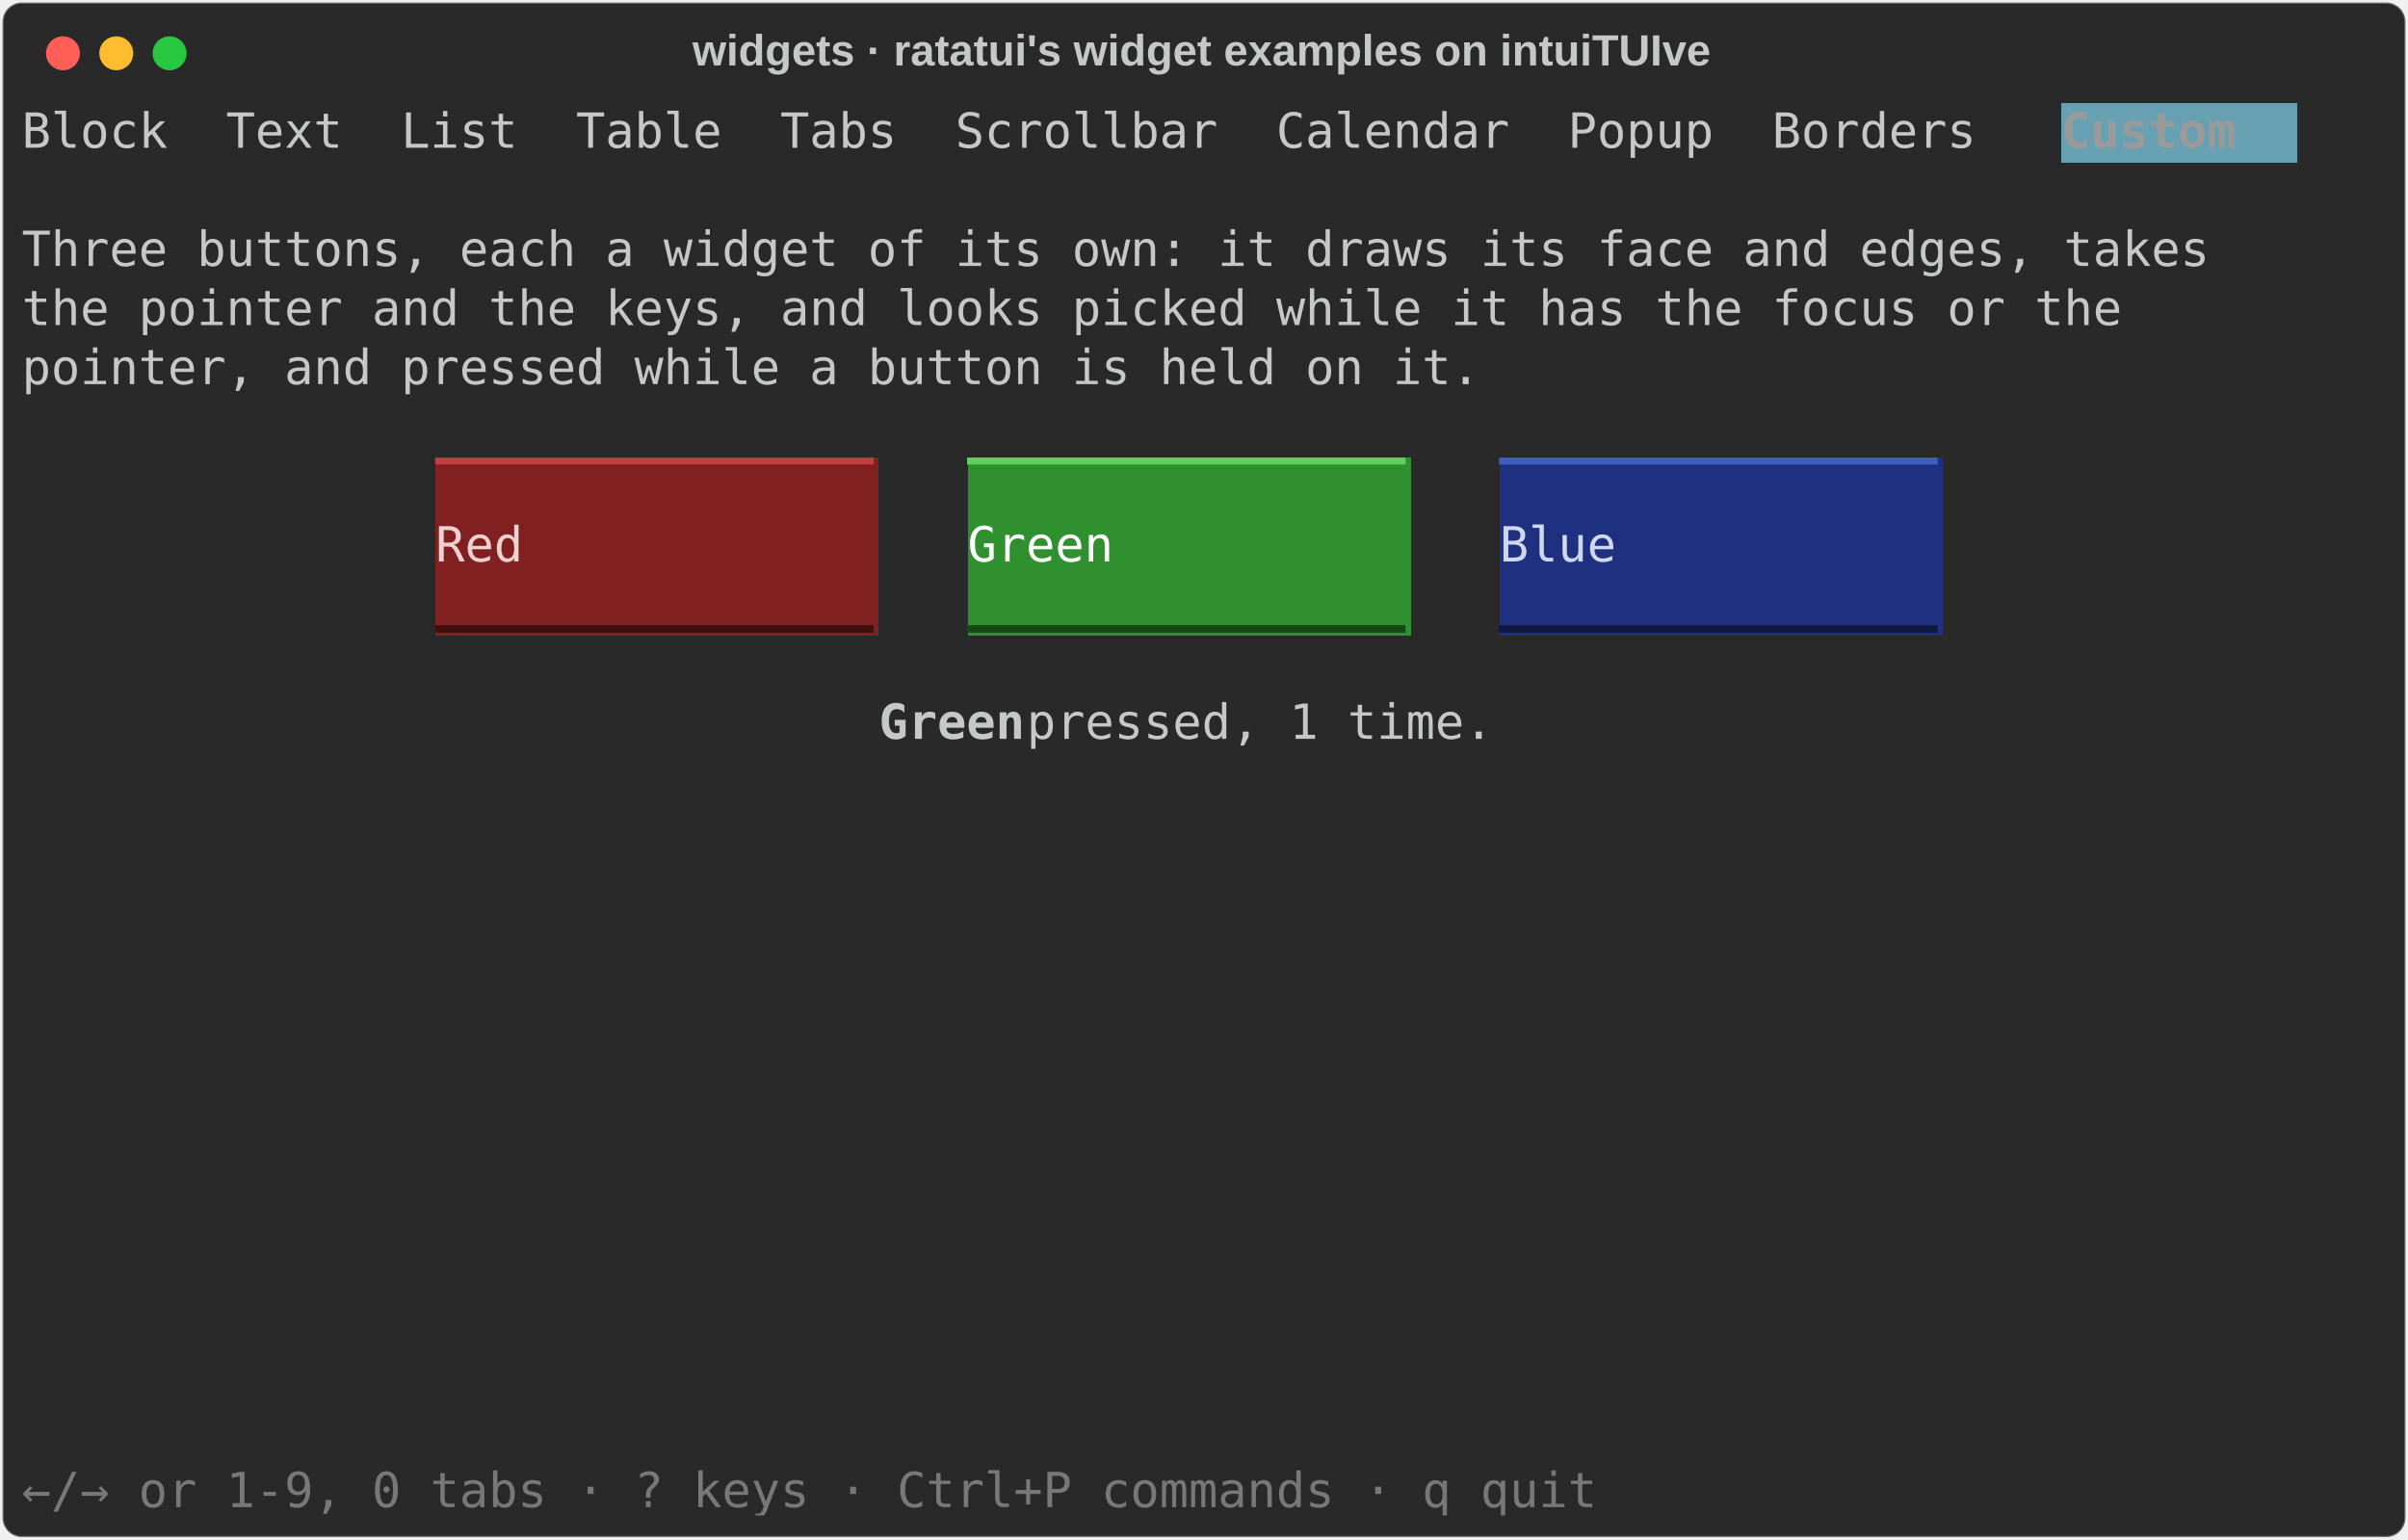
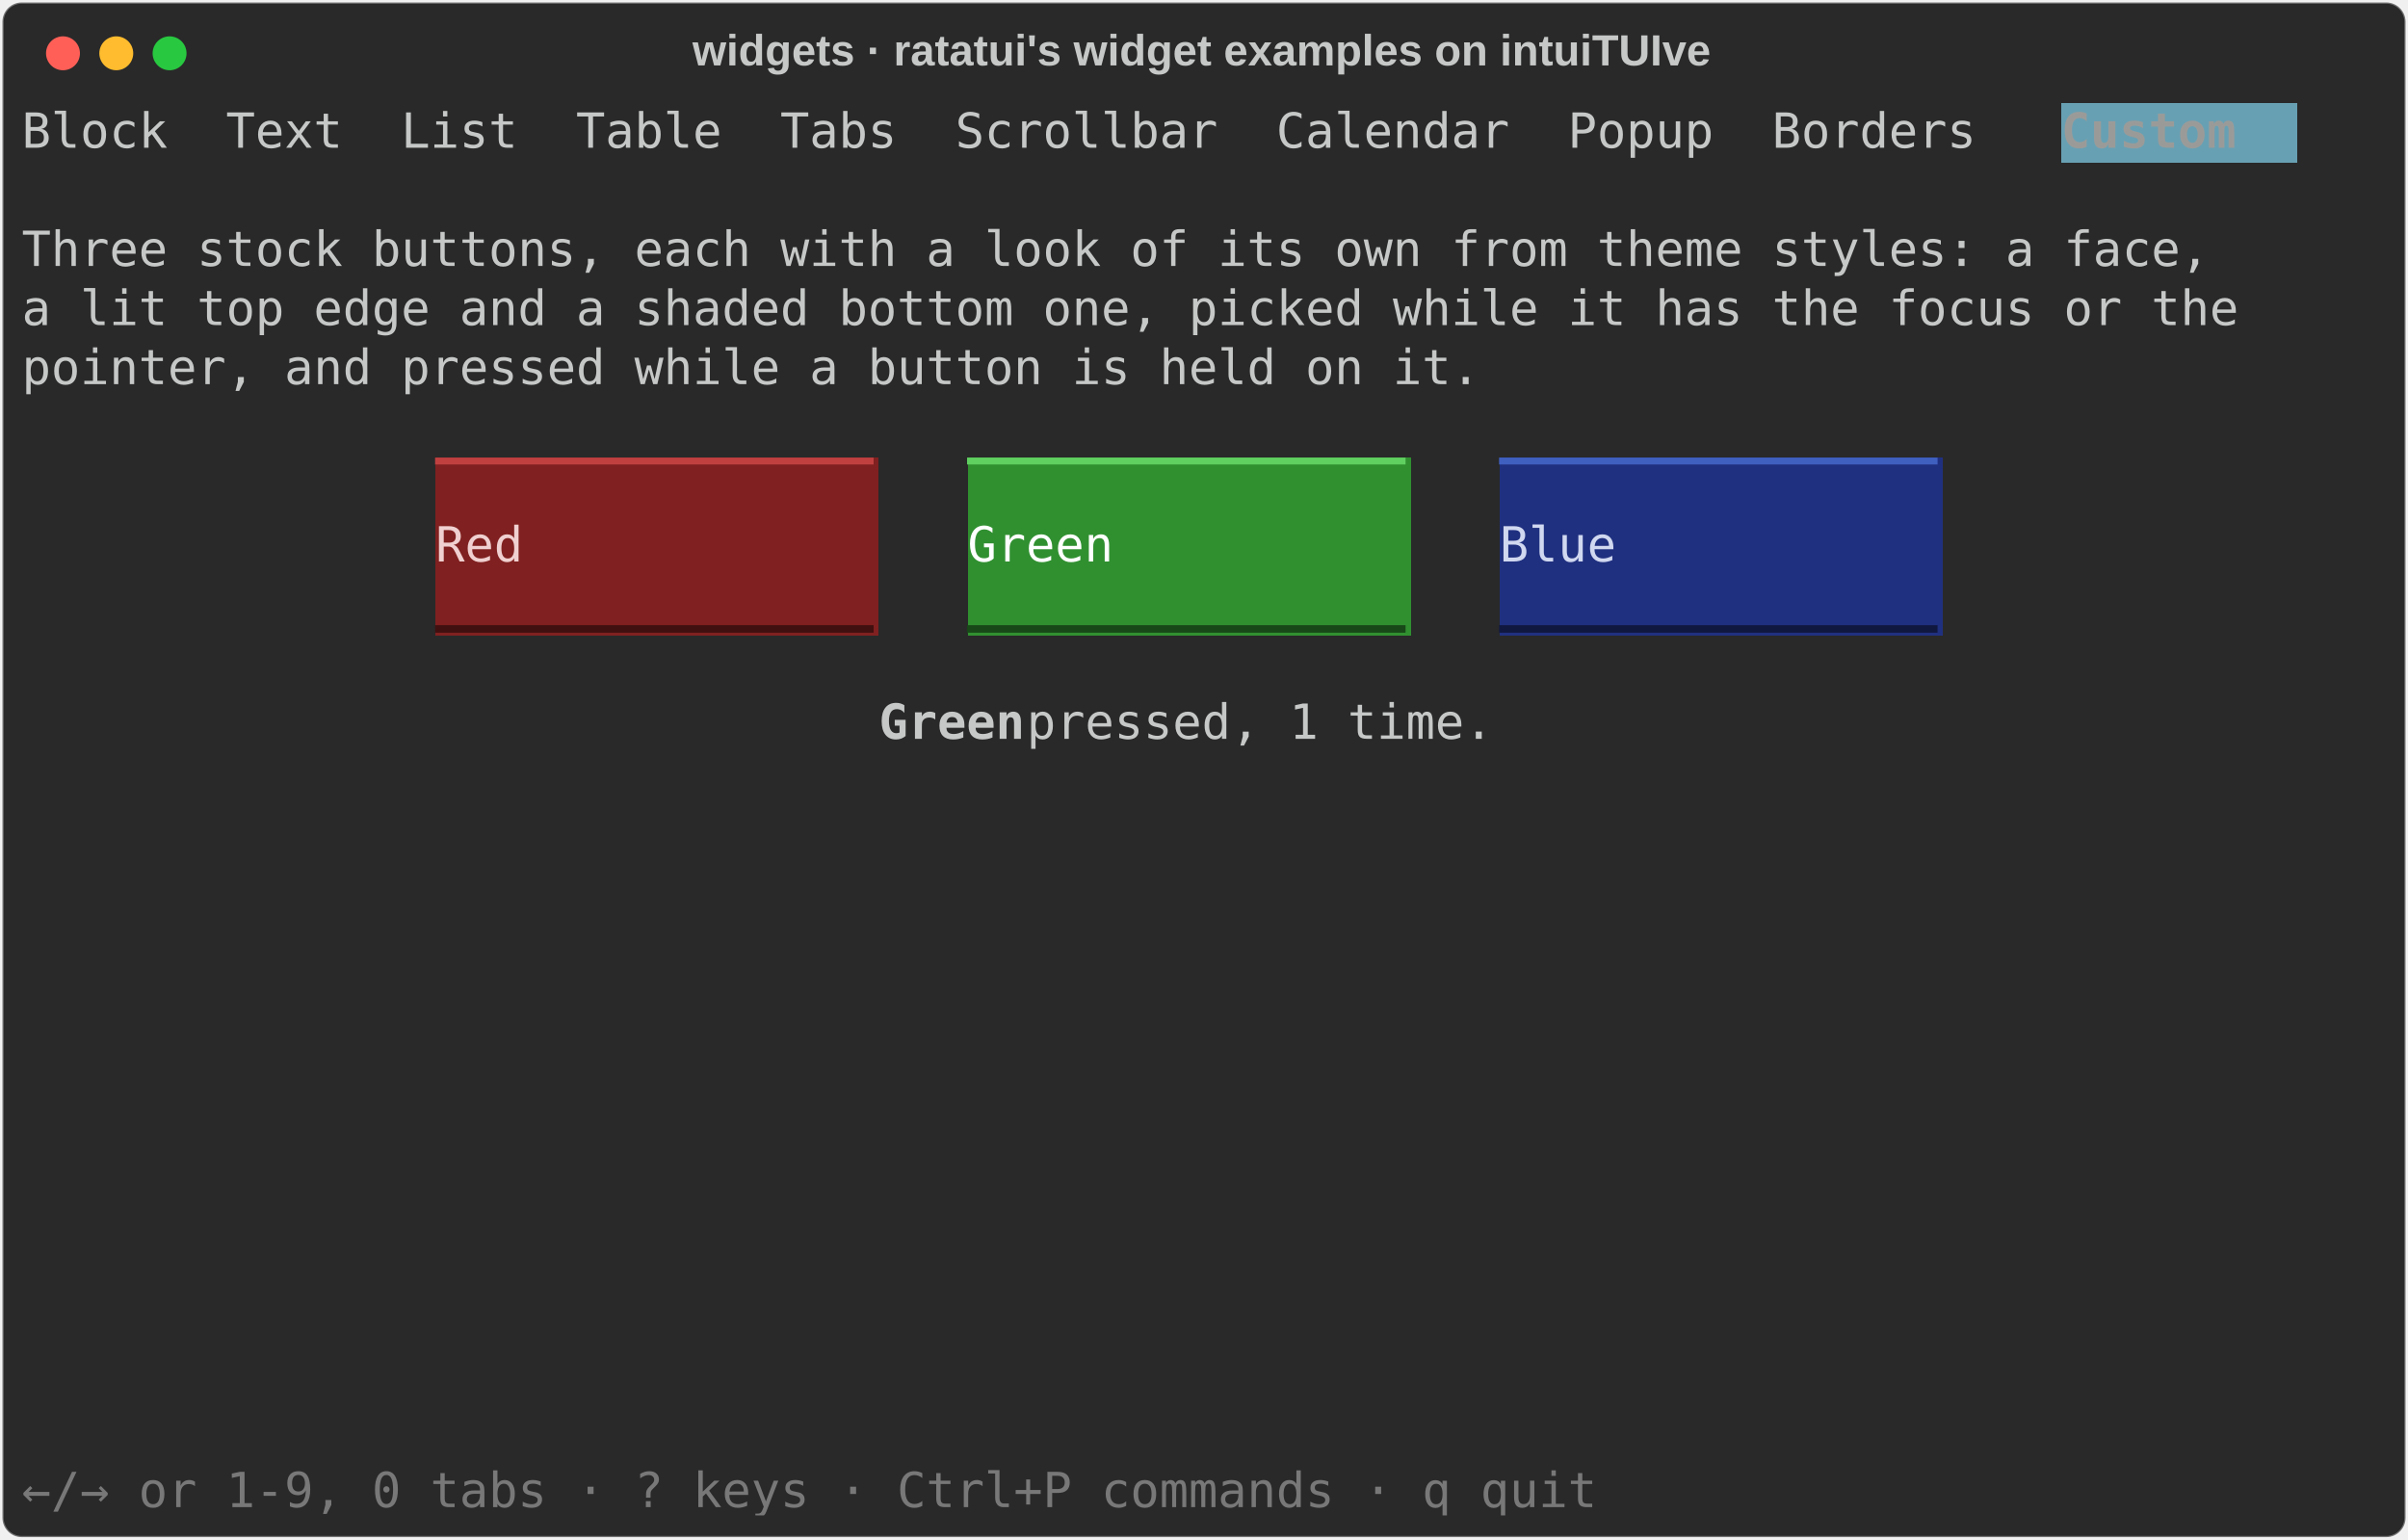
<svg xmlns="http://www.w3.org/2000/svg" class="rich-terminal" viewBox="0 0 994 635.6">
  <style>

    @font-face {
        font-family: "Fira Code";
        src: local("FiraCode-Regular"),
                url("https://cdnjs.cloudflare.com/ajax/libs/firacode/6.2.0/woff2/FiraCode-Regular.woff2") format("woff2"),
                url("https://cdnjs.cloudflare.com/ajax/libs/firacode/6.2.0/woff/FiraCode-Regular.woff") format("woff");
        font-style: normal;
        font-weight: 400;
    }
    @font-face {
        font-family: "Fira Code";
        src: local("FiraCode-Bold"),
                url("https://cdnjs.cloudflare.com/ajax/libs/firacode/6.2.0/woff2/FiraCode-Bold.woff2") format("woff2"),
                url("https://cdnjs.cloudflare.com/ajax/libs/firacode/6.2.0/woff/FiraCode-Bold.woff") format("woff");
        font-style: bold;
        font-weight: 700;
    }

    .rich-record-matrix {
        font-family: Fira Code, monospace;
        font-size: 20px;
        line-height: 24.4px;
        font-variant-east-asian: full-width;
    }

    .rich-record-title {
        font-size: 18px;
        font-weight: bold;
        font-family: arial;
    }

    .rich-record-r1 { fill: #c5c8c6 }
.rich-record-r2 { fill: #9a9b99;font-weight: bold }
.rich-record-r3 { fill: #c04040 }
.rich-record-r4 { fill: #60d060 }
.rich-record-r5 { fill: #4060c0 }
.rich-record-r6 { fill: #f0d0d0 }
.rich-record-r7 { fill: #ffffff }
.rich-record-r8 { fill: #d0d8f0 }
.rich-record-r9 { fill: #401010 }
.rich-record-r10 { fill: #184818 }
.rich-record-r11 { fill: #101840 }
.rich-record-r12 { fill: #c5c8c6;font-weight: bold }
.rich-record-r13 { fill: #777877 }
    </style>
  <defs>
    <clipPath id="rich-record-clip-terminal">
      <rect x="0" y="0" width="975.0" height="584.6" />
    </clipPath>
    <clipPath id="rich-record-line-0">
      <rect x="0" y="1.5" width="976" height="24.65" />
    </clipPath>
    <clipPath id="rich-record-line-1">
      <rect x="0" y="25.9" width="976" height="24.65" />
    </clipPath>
    <clipPath id="rich-record-line-2">
      <rect x="0" y="50.3" width="976" height="24.65" />
    </clipPath>
    <clipPath id="rich-record-line-3">
      <rect x="0" y="74.7" width="976" height="24.65" />
    </clipPath>
    <clipPath id="rich-record-line-4">
      <rect x="0" y="99.1" width="976" height="24.65" />
    </clipPath>
    <clipPath id="rich-record-line-5">
      <rect x="0" y="123.5" width="976" height="24.65" />
    </clipPath>
    <clipPath id="rich-record-line-6">
      <rect x="0" y="147.9" width="976" height="24.65" />
    </clipPath>
    <clipPath id="rich-record-line-7">
      <rect x="0" y="172.3" width="976" height="24.65" />
    </clipPath>
    <clipPath id="rich-record-line-8">
      <rect x="0" y="196.7" width="976" height="24.65" />
    </clipPath>
    <clipPath id="rich-record-line-9">
      <rect x="0" y="221.1" width="976" height="24.65" />
    </clipPath>
    <clipPath id="rich-record-line-10">
      <rect x="0" y="245.5" width="976" height="24.65" />
    </clipPath>
    <clipPath id="rich-record-line-11">
      <rect x="0" y="269.9" width="976" height="24.65" />
    </clipPath>
    <clipPath id="rich-record-line-12">
      <rect x="0" y="294.3" width="976" height="24.65" />
    </clipPath>
    <clipPath id="rich-record-line-13">
      <rect x="0" y="318.7" width="976" height="24.65" />
    </clipPath>
    <clipPath id="rich-record-line-14">
      <rect x="0" y="343.1" width="976" height="24.65" />
    </clipPath>
    <clipPath id="rich-record-line-15">
      <rect x="0" y="367.5" width="976" height="24.65" />
    </clipPath>
    <clipPath id="rich-record-line-16">
      <rect x="0" y="391.9" width="976" height="24.65" />
    </clipPath>
    <clipPath id="rich-record-line-17">
      <rect x="0" y="416.3" width="976" height="24.65" />
    </clipPath>
    <clipPath id="rich-record-line-18">
      <rect x="0" y="440.7" width="976" height="24.65" />
    </clipPath>
    <clipPath id="rich-record-line-19">
      <rect x="0" y="465.1" width="976" height="24.65" />
    </clipPath>
    <clipPath id="rich-record-line-20">
      <rect x="0" y="489.5" width="976" height="24.65" />
    </clipPath>
    <clipPath id="rich-record-line-21">
      <rect x="0" y="513.9" width="976" height="24.65" />
    </clipPath>
    <clipPath id="rich-record-line-22">
      <rect x="0" y="538.3" width="976" height="24.65" />
    </clipPath>
  </defs>
  <rect fill="#292929" stroke="rgba(255,255,255,0.35)" stroke-width="1" x="1" y="1" width="992" height="633.6" rx="8" />
  <text class="rich-record-title" fill="#c5c8c6" text-anchor="middle" x="496" y="27">widgets · ratatui's widget examples on intuiTUIve</text>
  <g transform="translate(26,22)">
    <circle cx="0" cy="0" r="7" fill="#ff5f57" />
    <circle cx="22" cy="0" r="7" fill="#febc2e" />
    <circle cx="44" cy="0" r="7" fill="#28c840" />
  </g>
  <g transform="translate(9, 41)" clip-path="url(#rich-record-clip-terminal)">
    <rect fill="#68a0b3" x="841.8" y="1.5" width="97.6" height="24.65" shape-rendering="crispEdges" />
    <rect fill="#802020" x="170.8" y="147.9" width="183" height="24.65" shape-rendering="crispEdges" />
    <rect fill="#309030" x="390.4" y="147.9" width="183" height="24.65" shape-rendering="crispEdges" />
    <rect fill="#203080" x="610" y="147.9" width="183" height="24.65" shape-rendering="crispEdges" />
    <rect fill="#802020" x="170.8" y="172.3" width="183" height="24.65" shape-rendering="crispEdges" />
    <rect fill="#309030" x="390.4" y="172.3" width="183" height="24.65" shape-rendering="crispEdges" />
    <rect fill="#203080" x="610" y="172.3" width="183" height="24.65" shape-rendering="crispEdges" />
    <rect fill="#802020" x="170.8" y="196.7" width="183" height="24.65" shape-rendering="crispEdges" />
    <rect fill="#309030" x="390.4" y="196.7" width="183" height="24.65" shape-rendering="crispEdges" />
    <rect fill="#203080" x="610" y="196.7" width="183" height="24.65" shape-rendering="crispEdges" />
    <g class="rich-record-matrix">
      <text class="rich-record-r1" x="0" y="20" textLength="841.8" clip-path="url(#rich-record-line-0)"> Block  Text  List  Table  Tabs  Scrollbar  Calendar  Popup  Borders </text>
      <text class="rich-record-r2" x="841.8" y="20" textLength="97.6" clip-path="url(#rich-record-line-0)"> Custom </text>
      <text class="rich-record-r1" x="976" y="20" textLength="12.2" clip-path="url(#rich-record-line-0)">
</text>
      <text class="rich-record-r1" x="976" y="44.4" textLength="12.2" clip-path="url(#rich-record-line-1)">
</text>
-       <text class="rich-record-r1" x="0" y="68.8" textLength="976" clip-path="url(#rich-record-line-2)">  Three buttons, each a widget of its own: it draws its face and edges, takes   </text>
+       <text class="rich-record-r1" x="0" y="68.8" textLength="976" clip-path="url(#rich-record-line-2)">  Three stock buttons, each with a look of its own from theme styles: a face,   </text>
      <text class="rich-record-r1" x="976" y="68.8" textLength="12.2" clip-path="url(#rich-record-line-2)">
</text>
-       <text class="rich-record-r1" x="0" y="93.2" textLength="976" clip-path="url(#rich-record-line-3)">  the pointer and the keys, and looks picked while it has the focus or the      </text>
+       <text class="rich-record-r1" x="0" y="93.2" textLength="976" clip-path="url(#rich-record-line-3)">  a lit top edge and a shaded bottom one, picked while it has the focus or the  </text>
      <text class="rich-record-r1" x="976" y="93.2" textLength="12.2" clip-path="url(#rich-record-line-3)">
</text>
      <text class="rich-record-r1" x="0" y="117.6" textLength="976" clip-path="url(#rich-record-line-4)">  pointer, and pressed while a button is held on it.                            </text>
      <text class="rich-record-r1" x="976" y="117.6" textLength="12.2" clip-path="url(#rich-record-line-4)">
</text>
      <text class="rich-record-r1" x="976" y="142" textLength="12.2" clip-path="url(#rich-record-line-5)">
</text>
      <text class="rich-record-r3" x="170.8" y="166.4" textLength="183" clip-path="url(#rich-record-line-6)">▔▔▔▔▔▔▔▔▔▔▔▔▔▔▔</text>
      <text class="rich-record-r4" x="390.4" y="166.4" textLength="183" clip-path="url(#rich-record-line-6)">▔▔▔▔▔▔▔▔▔▔▔▔▔▔▔</text>
      <text class="rich-record-r5" x="610" y="166.4" textLength="183" clip-path="url(#rich-record-line-6)">▔▔▔▔▔▔▔▔▔▔▔▔▔▔▔</text>
      <text class="rich-record-r1" x="976" y="166.4" textLength="12.2" clip-path="url(#rich-record-line-6)">
</text>
      <text class="rich-record-r6" x="170.8" y="190.8" textLength="183" clip-path="url(#rich-record-line-7)">      Red      </text>
      <text class="rich-record-r7" x="390.4" y="190.8" textLength="183" clip-path="url(#rich-record-line-7)">     Green     </text>
      <text class="rich-record-r8" x="610" y="190.8" textLength="183" clip-path="url(#rich-record-line-7)">     Blue      </text>
      <text class="rich-record-r1" x="976" y="190.8" textLength="12.2" clip-path="url(#rich-record-line-7)">
</text>
      <text class="rich-record-r9" x="170.8" y="215.2" textLength="183" clip-path="url(#rich-record-line-8)">▁▁▁▁▁▁▁▁▁▁▁▁▁▁▁</text>
      <text class="rich-record-r10" x="390.4" y="215.2" textLength="183" clip-path="url(#rich-record-line-8)">▁▁▁▁▁▁▁▁▁▁▁▁▁▁▁</text>
      <text class="rich-record-r11" x="610" y="215.2" textLength="183" clip-path="url(#rich-record-line-8)">▁▁▁▁▁▁▁▁▁▁▁▁▁▁▁</text>
      <text class="rich-record-r1" x="976" y="215.2" textLength="12.2" clip-path="url(#rich-record-line-8)">
</text>
      <text class="rich-record-r1" x="976" y="239.6" textLength="12.2" clip-path="url(#rich-record-line-9)">
</text>
      <text class="rich-record-r12" x="353.8" y="264" textLength="61" clip-path="url(#rich-record-line-10)">Green</text>
      <text class="rich-record-r1" x="414.8" y="264" textLength="561.2" clip-path="url(#rich-record-line-10)"> pressed, 1 time.                             </text>
      <text class="rich-record-r1" x="976" y="264" textLength="12.2" clip-path="url(#rich-record-line-10)">
</text>
      <text class="rich-record-r1" x="976" y="288.4" textLength="12.2" clip-path="url(#rich-record-line-11)">
</text>
      <text class="rich-record-r1" x="976" y="312.8" textLength="12.2" clip-path="url(#rich-record-line-12)">
</text>
      <text class="rich-record-r1" x="976" y="337.2" textLength="12.2" clip-path="url(#rich-record-line-13)">
</text>
      <text class="rich-record-r1" x="976" y="361.6" textLength="12.2" clip-path="url(#rich-record-line-14)">
</text>
      <text class="rich-record-r1" x="976" y="386" textLength="12.2" clip-path="url(#rich-record-line-15)">
</text>
      <text class="rich-record-r1" x="976" y="410.4" textLength="12.2" clip-path="url(#rich-record-line-16)">
</text>
      <text class="rich-record-r1" x="976" y="434.8" textLength="12.2" clip-path="url(#rich-record-line-17)">
</text>
      <text class="rich-record-r1" x="976" y="459.2" textLength="12.2" clip-path="url(#rich-record-line-18)">
</text>
      <text class="rich-record-r1" x="976" y="483.6" textLength="12.2" clip-path="url(#rich-record-line-19)">
</text>
      <text class="rich-record-r1" x="976" y="508" textLength="12.2" clip-path="url(#rich-record-line-20)">
</text>
      <text class="rich-record-r1" x="976" y="532.4" textLength="12.2" clip-path="url(#rich-record-line-21)">
</text>
      <text class="rich-record-r1" x="976" y="556.8" textLength="12.2" clip-path="url(#rich-record-line-22)">
</text>
      <text class="rich-record-r13" x="0" y="581.2" textLength="658.8" clip-path="url(#rich-record-line-23)">←/→ or 1-9, 0 tabs · ? keys · Ctrl+P commands · q quit</text>
    </g>
  </g>
</svg>
